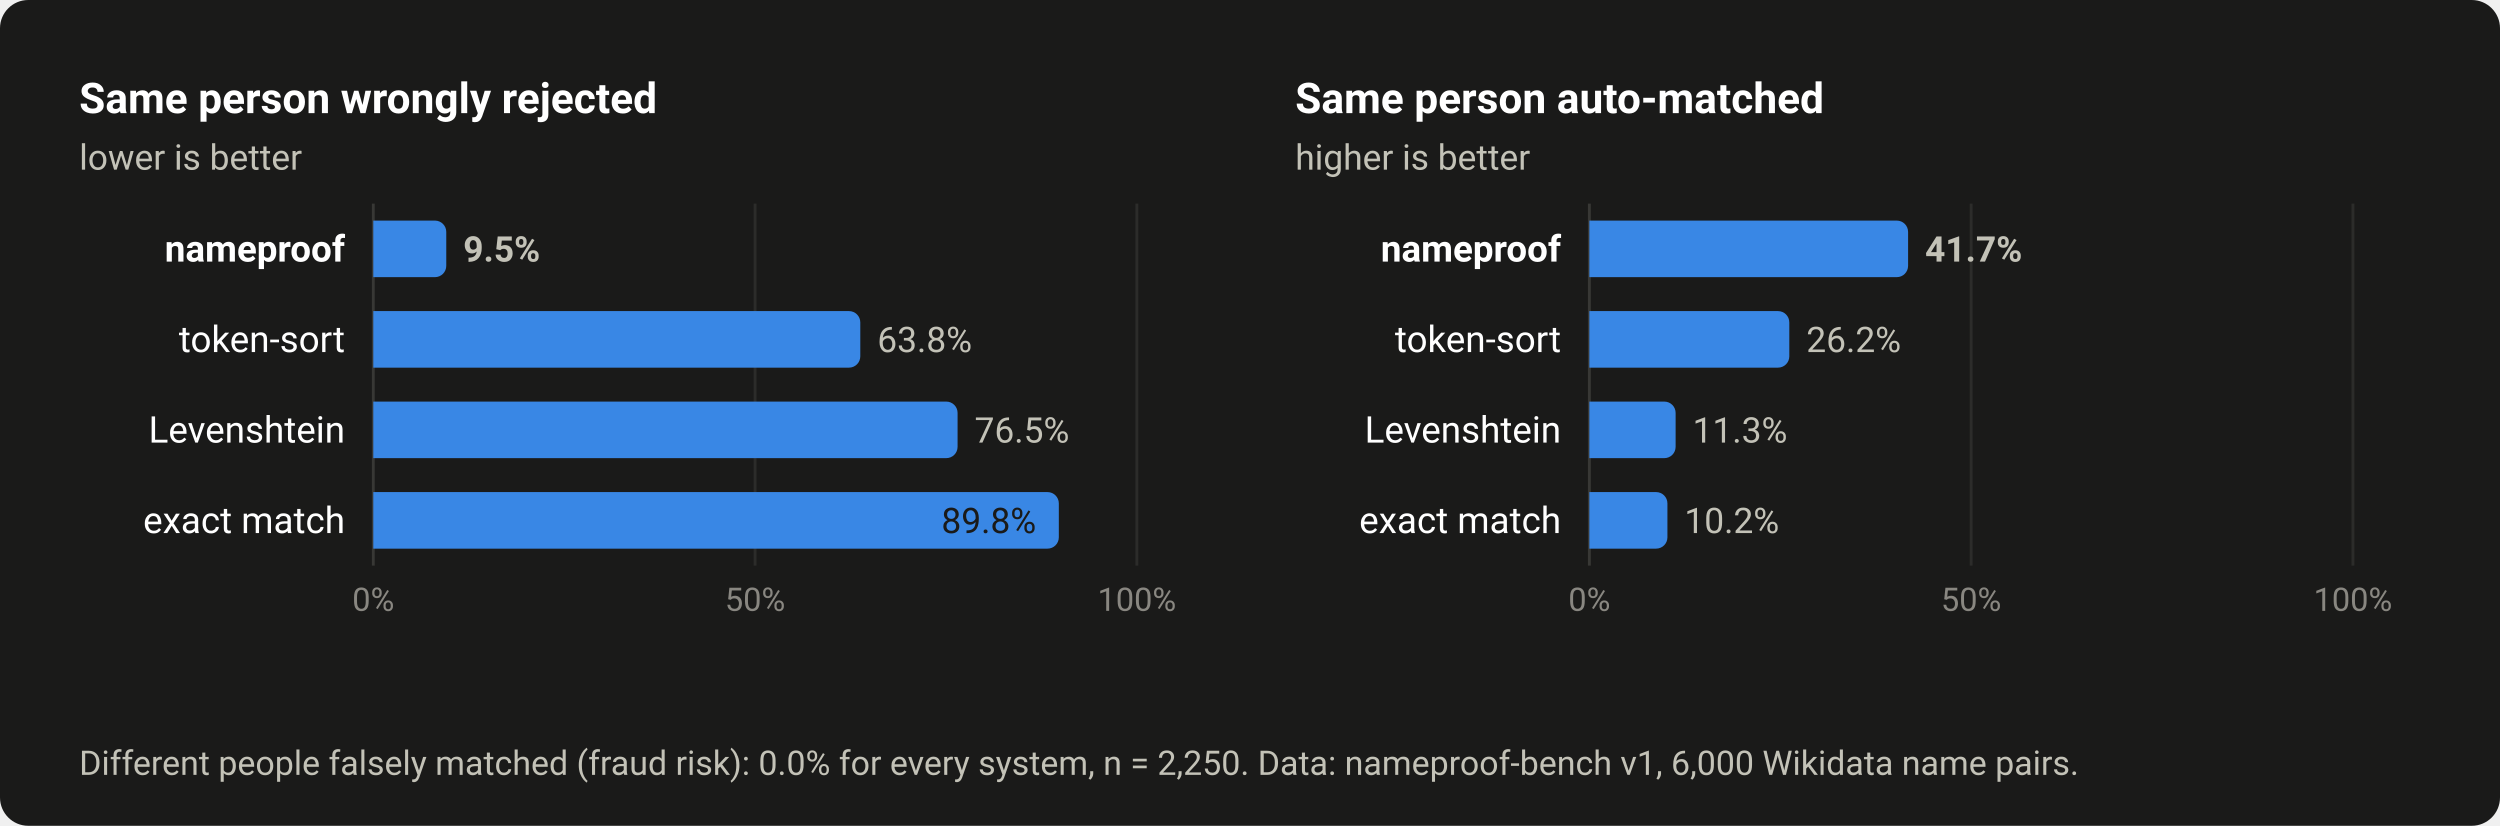
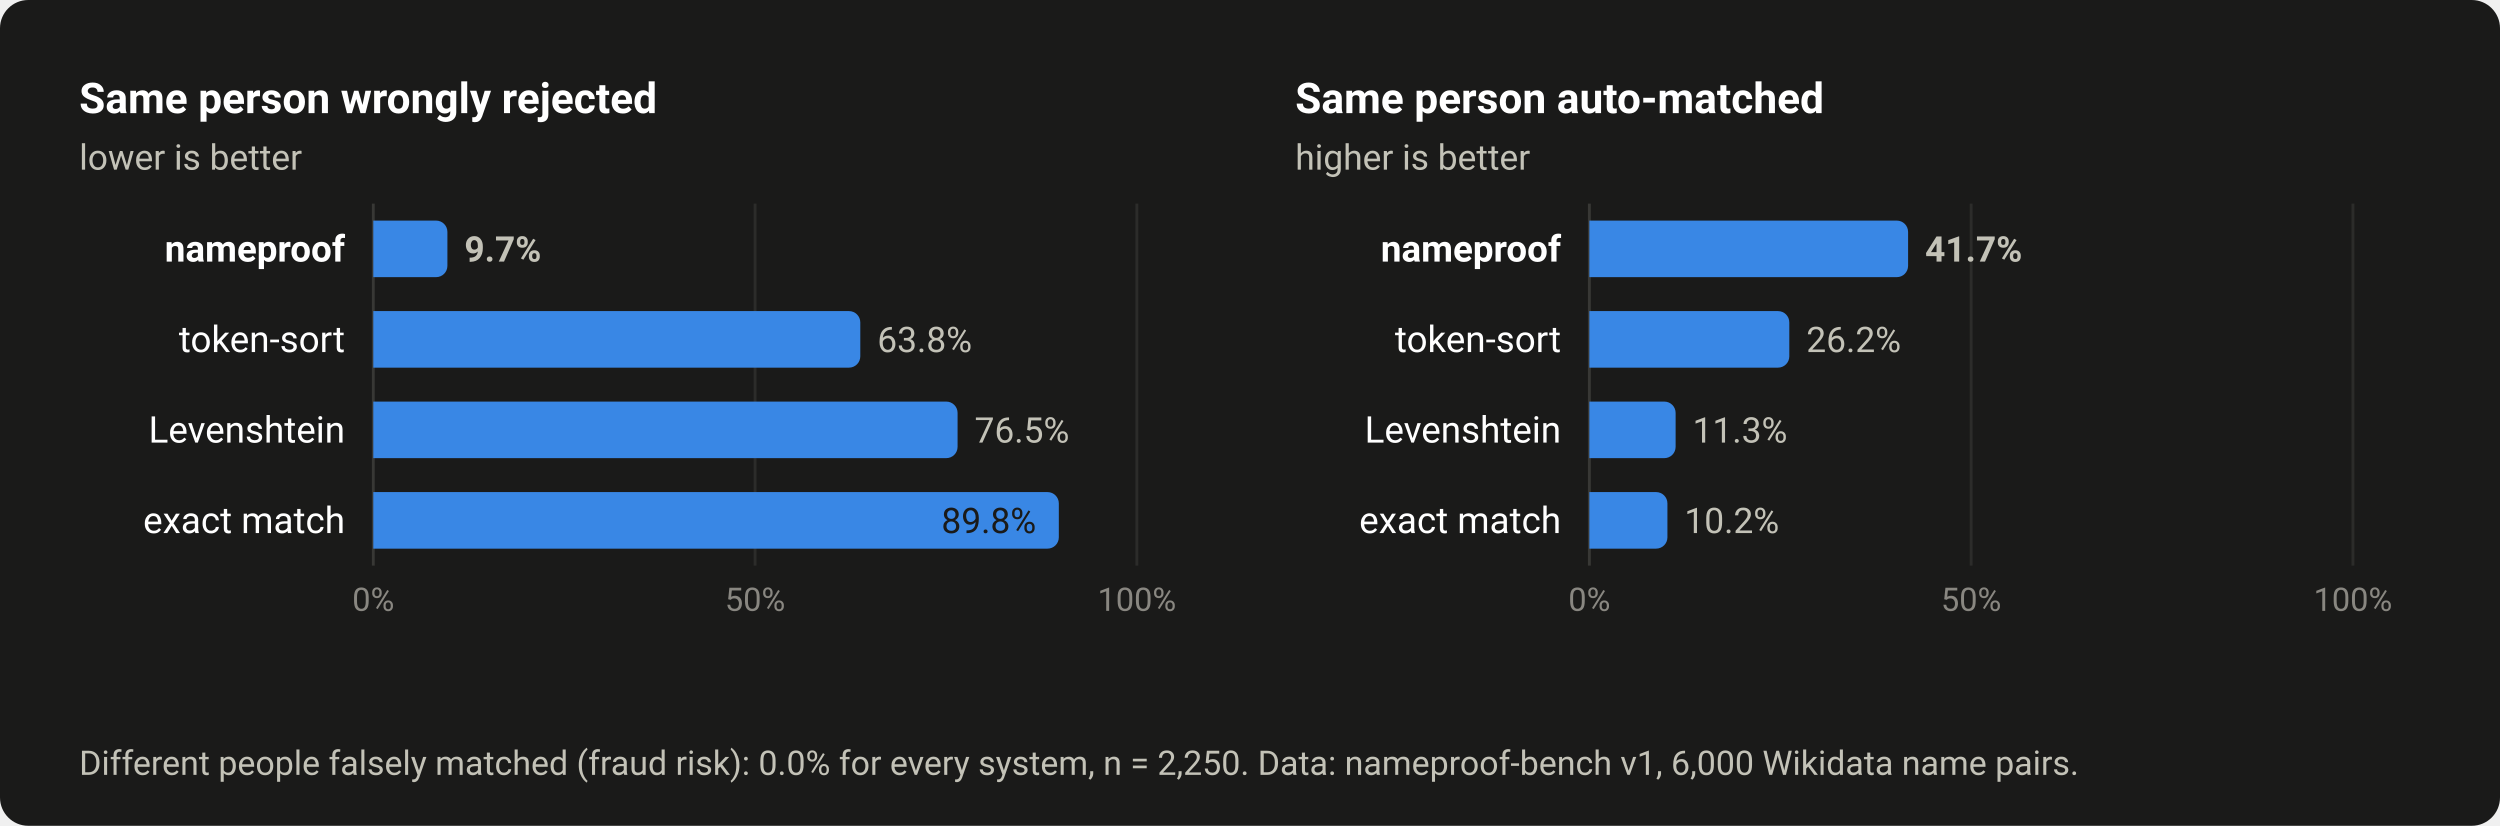
<svg xmlns="http://www.w3.org/2000/svg" width="884" height="292" viewBox="0 0 884 292" font-family="system-ui, -apple-system, 'Segoe UI', Roboto, sans-serif" role="img" aria-labelledby="t d">
  <rect width="884" height="292" rx="10" fill="#1a1a19" />
  <text x="28" y="40" font-size="15" font-weight="600" fill="#ffffff">Same person wrongly rejected</text>
  <text x="28" y="60" font-size="12.5" fill="#c3c2b7">lower is better</text>
  <line x1="132.0" y1="72" x2="132.0" y2="200" stroke="#383835" stroke-width="1" />
  <text x="132.0" y="216" font-size="11.5" text-anchor="middle" fill="#898781">0%</text>
  <line x1="267.0" y1="72" x2="267.0" y2="200" stroke="#2c2c2a" stroke-width="1" />
  <text x="267.0" y="216" font-size="11.5" text-anchor="middle" fill="#898781">50%</text>
  <line x1="402.0" y1="72" x2="402.0" y2="200" stroke="#2c2c2a" stroke-width="1" />
  <text x="402.0" y="216" font-size="11.5" text-anchor="middle" fill="#898781">100%</text>
  <text x="122" y="92.5" font-size="13" font-weight="700" text-anchor="end" fill="#ffffff">nameproof</text>
  <g>
-     <path d="M132.0,78.0 h21.8 a4,4 0 0 1 4,4 v12 a4,4 0 0 1 -4,4 h-21.8 z" fill="#3987e5" />
+     <path d="M132.0,78.0 h22.2 a4,4 0 0 1 4,4 v12 a4,4 0 0 1 -4,4 h-22.2 z" fill="#3987e5" />
  </g>
-   <text x="163.8" y="92.5" font-size="12.5" font-weight="700" text-anchor="start" fill="#c3c2b7">9.5%</text>
+   <text x="164.2" y="92.5" font-size="12.5" font-weight="700" text-anchor="start" fill="#c3c2b7">9.7%</text>
  <text x="122" y="124.5" font-size="13" font-weight="400" text-anchor="end" fill="#ffffff">token-sort</text>
  <g>
    <path d="M132.0,110.0 h168.2 a4,4 0 0 1 4,4 v12 a4,4 0 0 1 -4,4 h-168.2 z" fill="#3987e5" />
  </g>
  <text x="310.2" y="124.5" font-size="12.5" font-weight="400" text-anchor="start" fill="#c3c2b7">63.8%</text>
  <text x="122" y="156.5" font-size="13" font-weight="400" text-anchor="end" fill="#ffffff">Levenshtein</text>
  <g>
    <path d="M132.0,142.0 h202.6 a4,4 0 0 1 4,4 v12 a4,4 0 0 1 -4,4 h-202.6 z" fill="#3987e5" />
  </g>
  <text x="344.6" y="156.5" font-size="12.5" font-weight="400" text-anchor="start" fill="#c3c2b7">76.5%</text>
  <text x="122" y="188.5" font-size="13" font-weight="400" text-anchor="end" fill="#ffffff">exact match</text>
  <g>
    <path d="M132.0,174.0 h238.4 a4,4 0 0 1 4,4 v12 a4,4 0 0 1 -4,4 h-238.4 z" fill="#3987e5" />
  </g>
  <text x="366.4" y="188.5" font-size="12.5" font-weight="400" text-anchor="end" fill="#1a1a19">89.8%</text>
  <text x="458" y="40" font-size="15" font-weight="600" fill="#ffffff">Same person auto-matched</text>
  <text x="458" y="60" font-size="12.5" fill="#c3c2b7">higher is better</text>
  <line x1="562.0" y1="72" x2="562.0" y2="200" stroke="#383835" stroke-width="1" />
  <text x="562.0" y="216" font-size="11.5" text-anchor="middle" fill="#898781">0%</text>
  <line x1="697.0" y1="72" x2="697.0" y2="200" stroke="#2c2c2a" stroke-width="1" />
  <text x="697.0" y="216" font-size="11.5" text-anchor="middle" fill="#898781">50%</text>
  <line x1="832.0" y1="72" x2="832.0" y2="200" stroke="#2c2c2a" stroke-width="1" />
  <text x="832.0" y="216" font-size="11.5" text-anchor="middle" fill="#898781">100%</text>
  <text x="552" y="92.5" font-size="13" font-weight="700" text-anchor="end" fill="#ffffff">nameproof</text>
  <g>
    <path d="M562.0,78.0 h108.7 a4,4 0 0 1 4,4 v12 a4,4 0 0 1 -4,4 h-108.7 z" fill="#3987e5" />
  </g>
  <text x="680.7" y="92.5" font-size="12.5" font-weight="700" text-anchor="start" fill="#c3c2b7">41.7%</text>
  <text x="552" y="124.5" font-size="13" font-weight="400" text-anchor="end" fill="#ffffff">token-sort</text>
  <g>
    <path d="M562.0,110.0 h66.7 a4,4 0 0 1 4,4 v12 a4,4 0 0 1 -4,4 h-66.7 z" fill="#3987e5" />
  </g>
  <text x="638.7" y="124.5" font-size="12.5" font-weight="400" text-anchor="start" fill="#c3c2b7">26.2%</text>
  <text x="552" y="156.5" font-size="13" font-weight="400" text-anchor="end" fill="#ffffff">Levenshtein</text>
  <g>
    <path d="M562.0,142.0 h26.5 a4,4 0 0 1 4,4 v12 a4,4 0 0 1 -4,4 h-26.5 z" fill="#3987e5" />
  </g>
  <text x="598.5" y="156.5" font-size="12.5" font-weight="400" text-anchor="start" fill="#c3c2b7">11.3%</text>
  <text x="552" y="188.5" font-size="13" font-weight="400" text-anchor="end" fill="#ffffff">exact match</text>
  <g>
    <path d="M562.0,174.0 h23.6 a4,4 0 0 1 4,4 v12 a4,4 0 0 1 -4,4 h-23.6 z" fill="#3987e5" />
  </g>
  <text x="595.6" y="188.5" font-size="12.5" font-weight="400" text-anchor="start" fill="#c3c2b7">10.2%</text>
  <text x="28" y="274" font-size="12" fill="#c3c2b7">Different people falsely matched (fraud risk): 0.0% for every system, n = 2,250. Data: nameproof-bench v1, 6,000 Wikidata name pairs.</text>
</svg>
